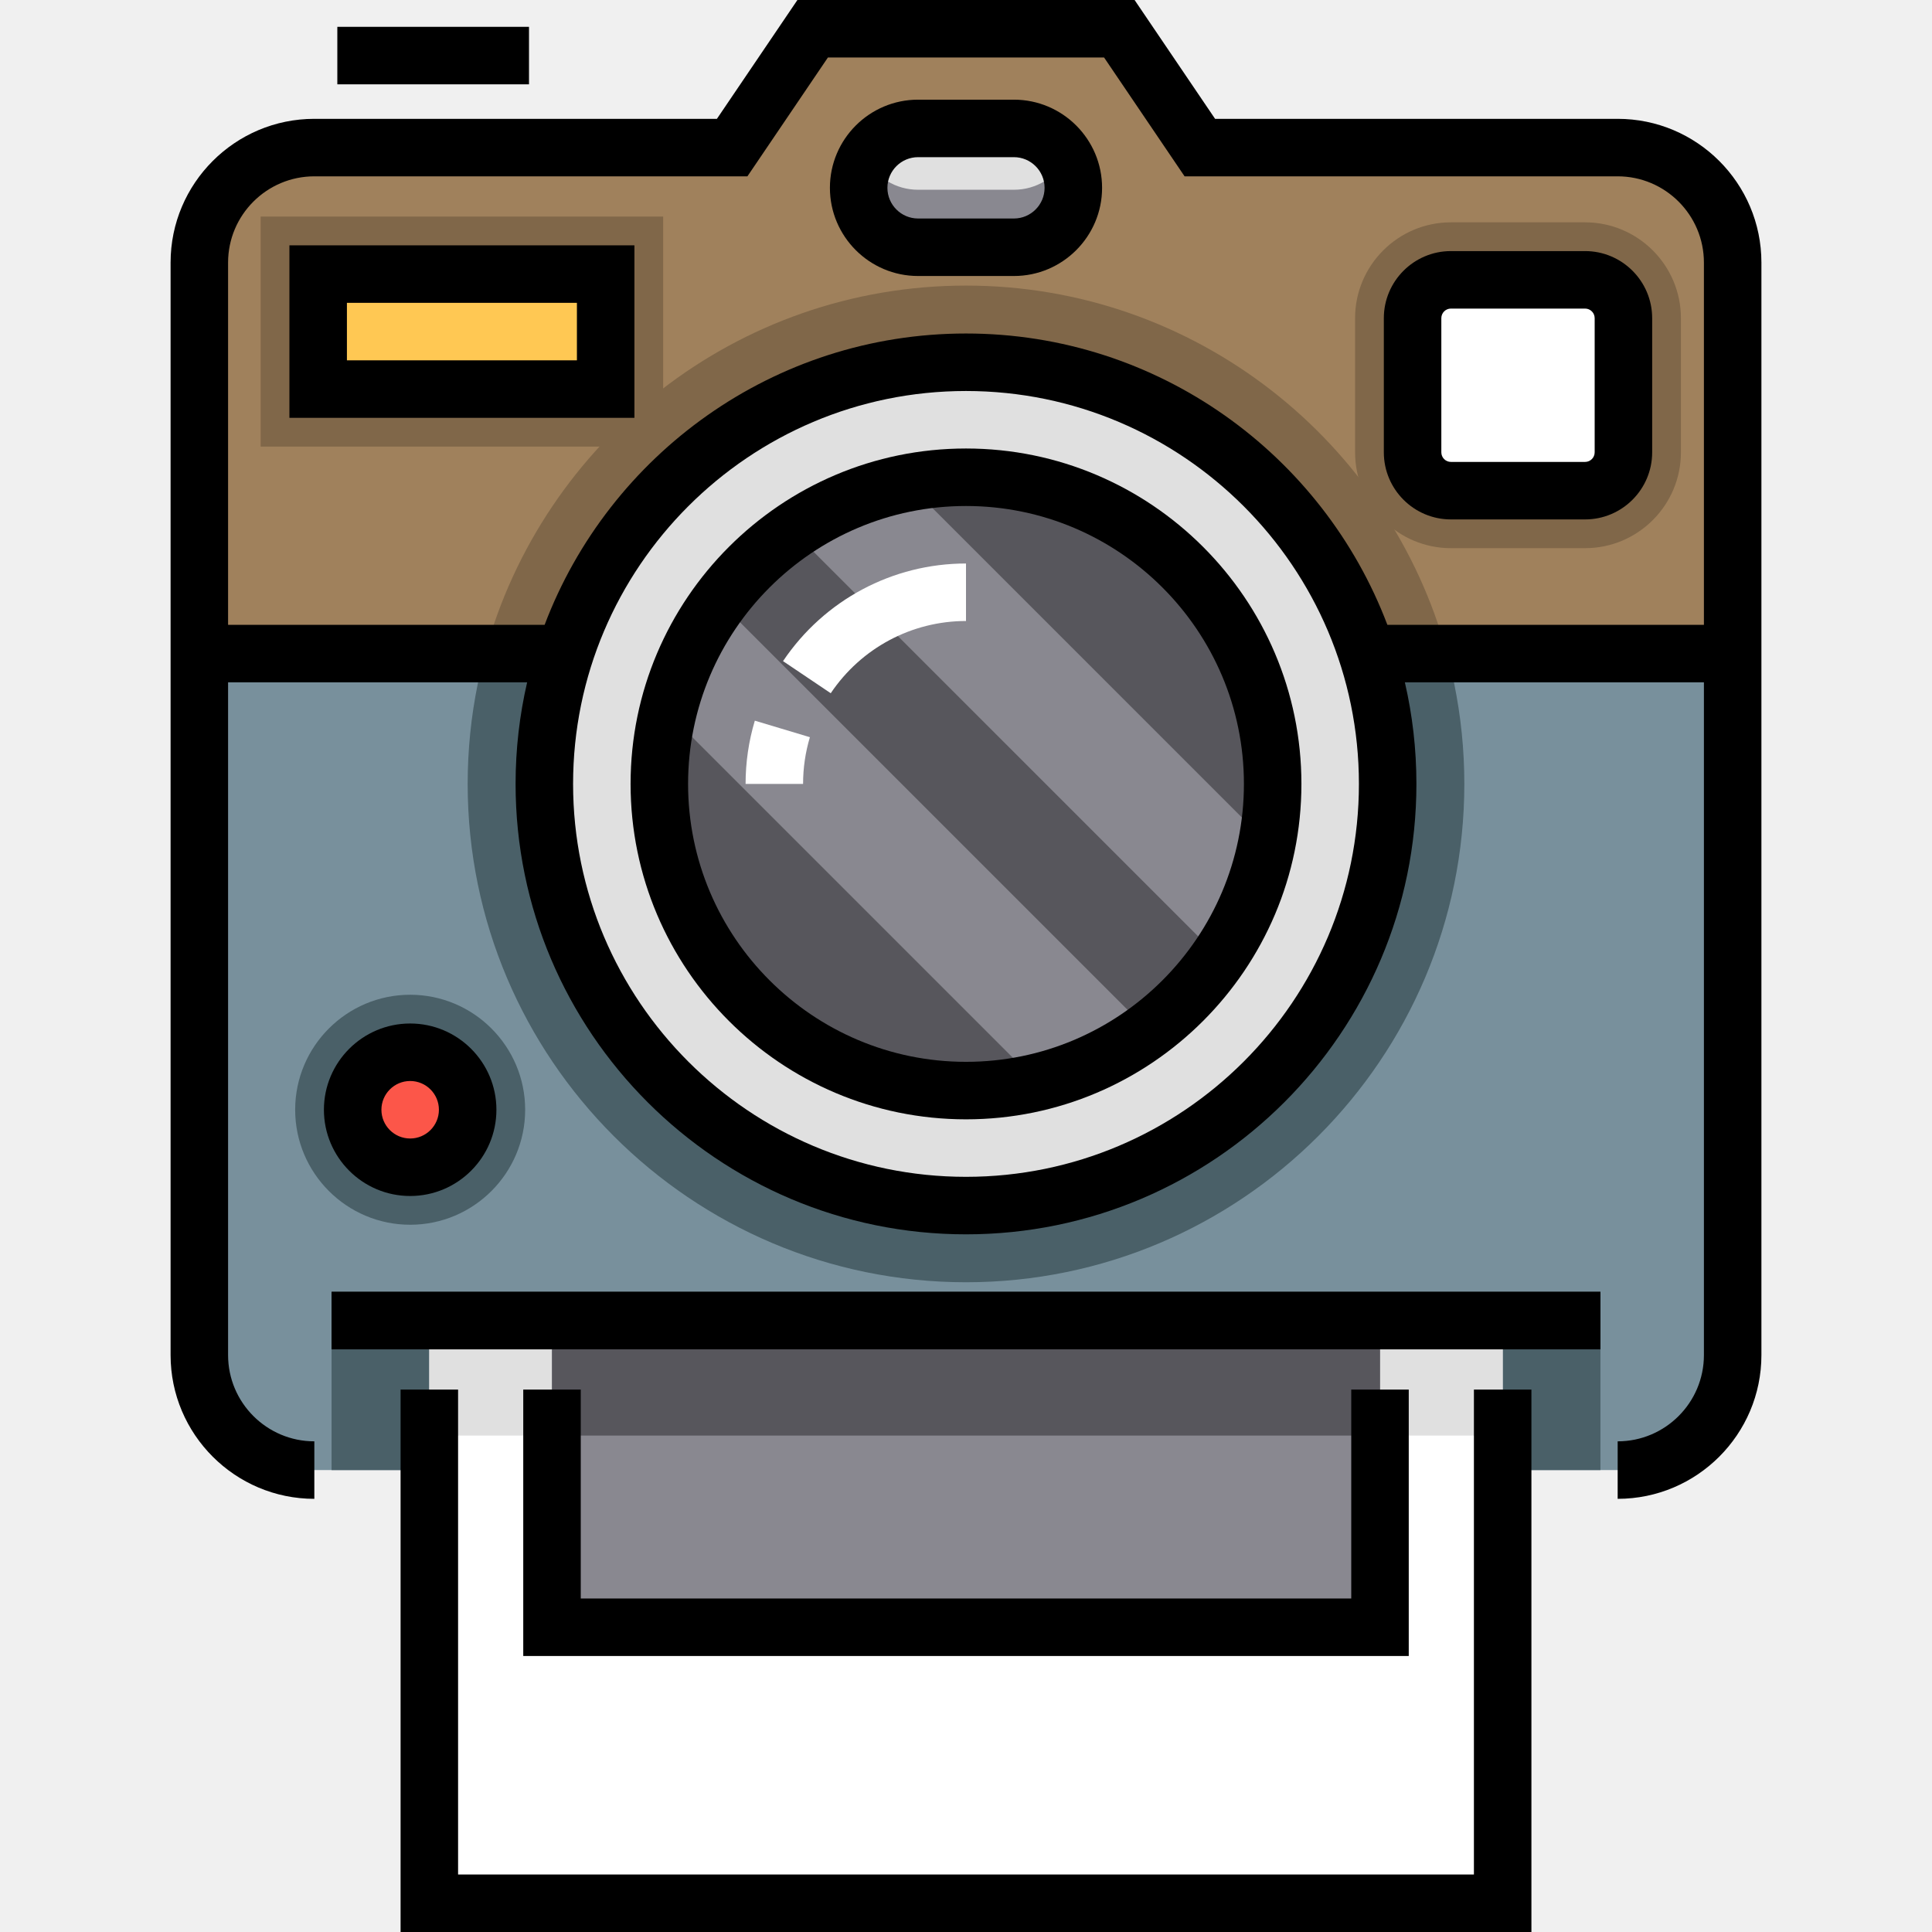
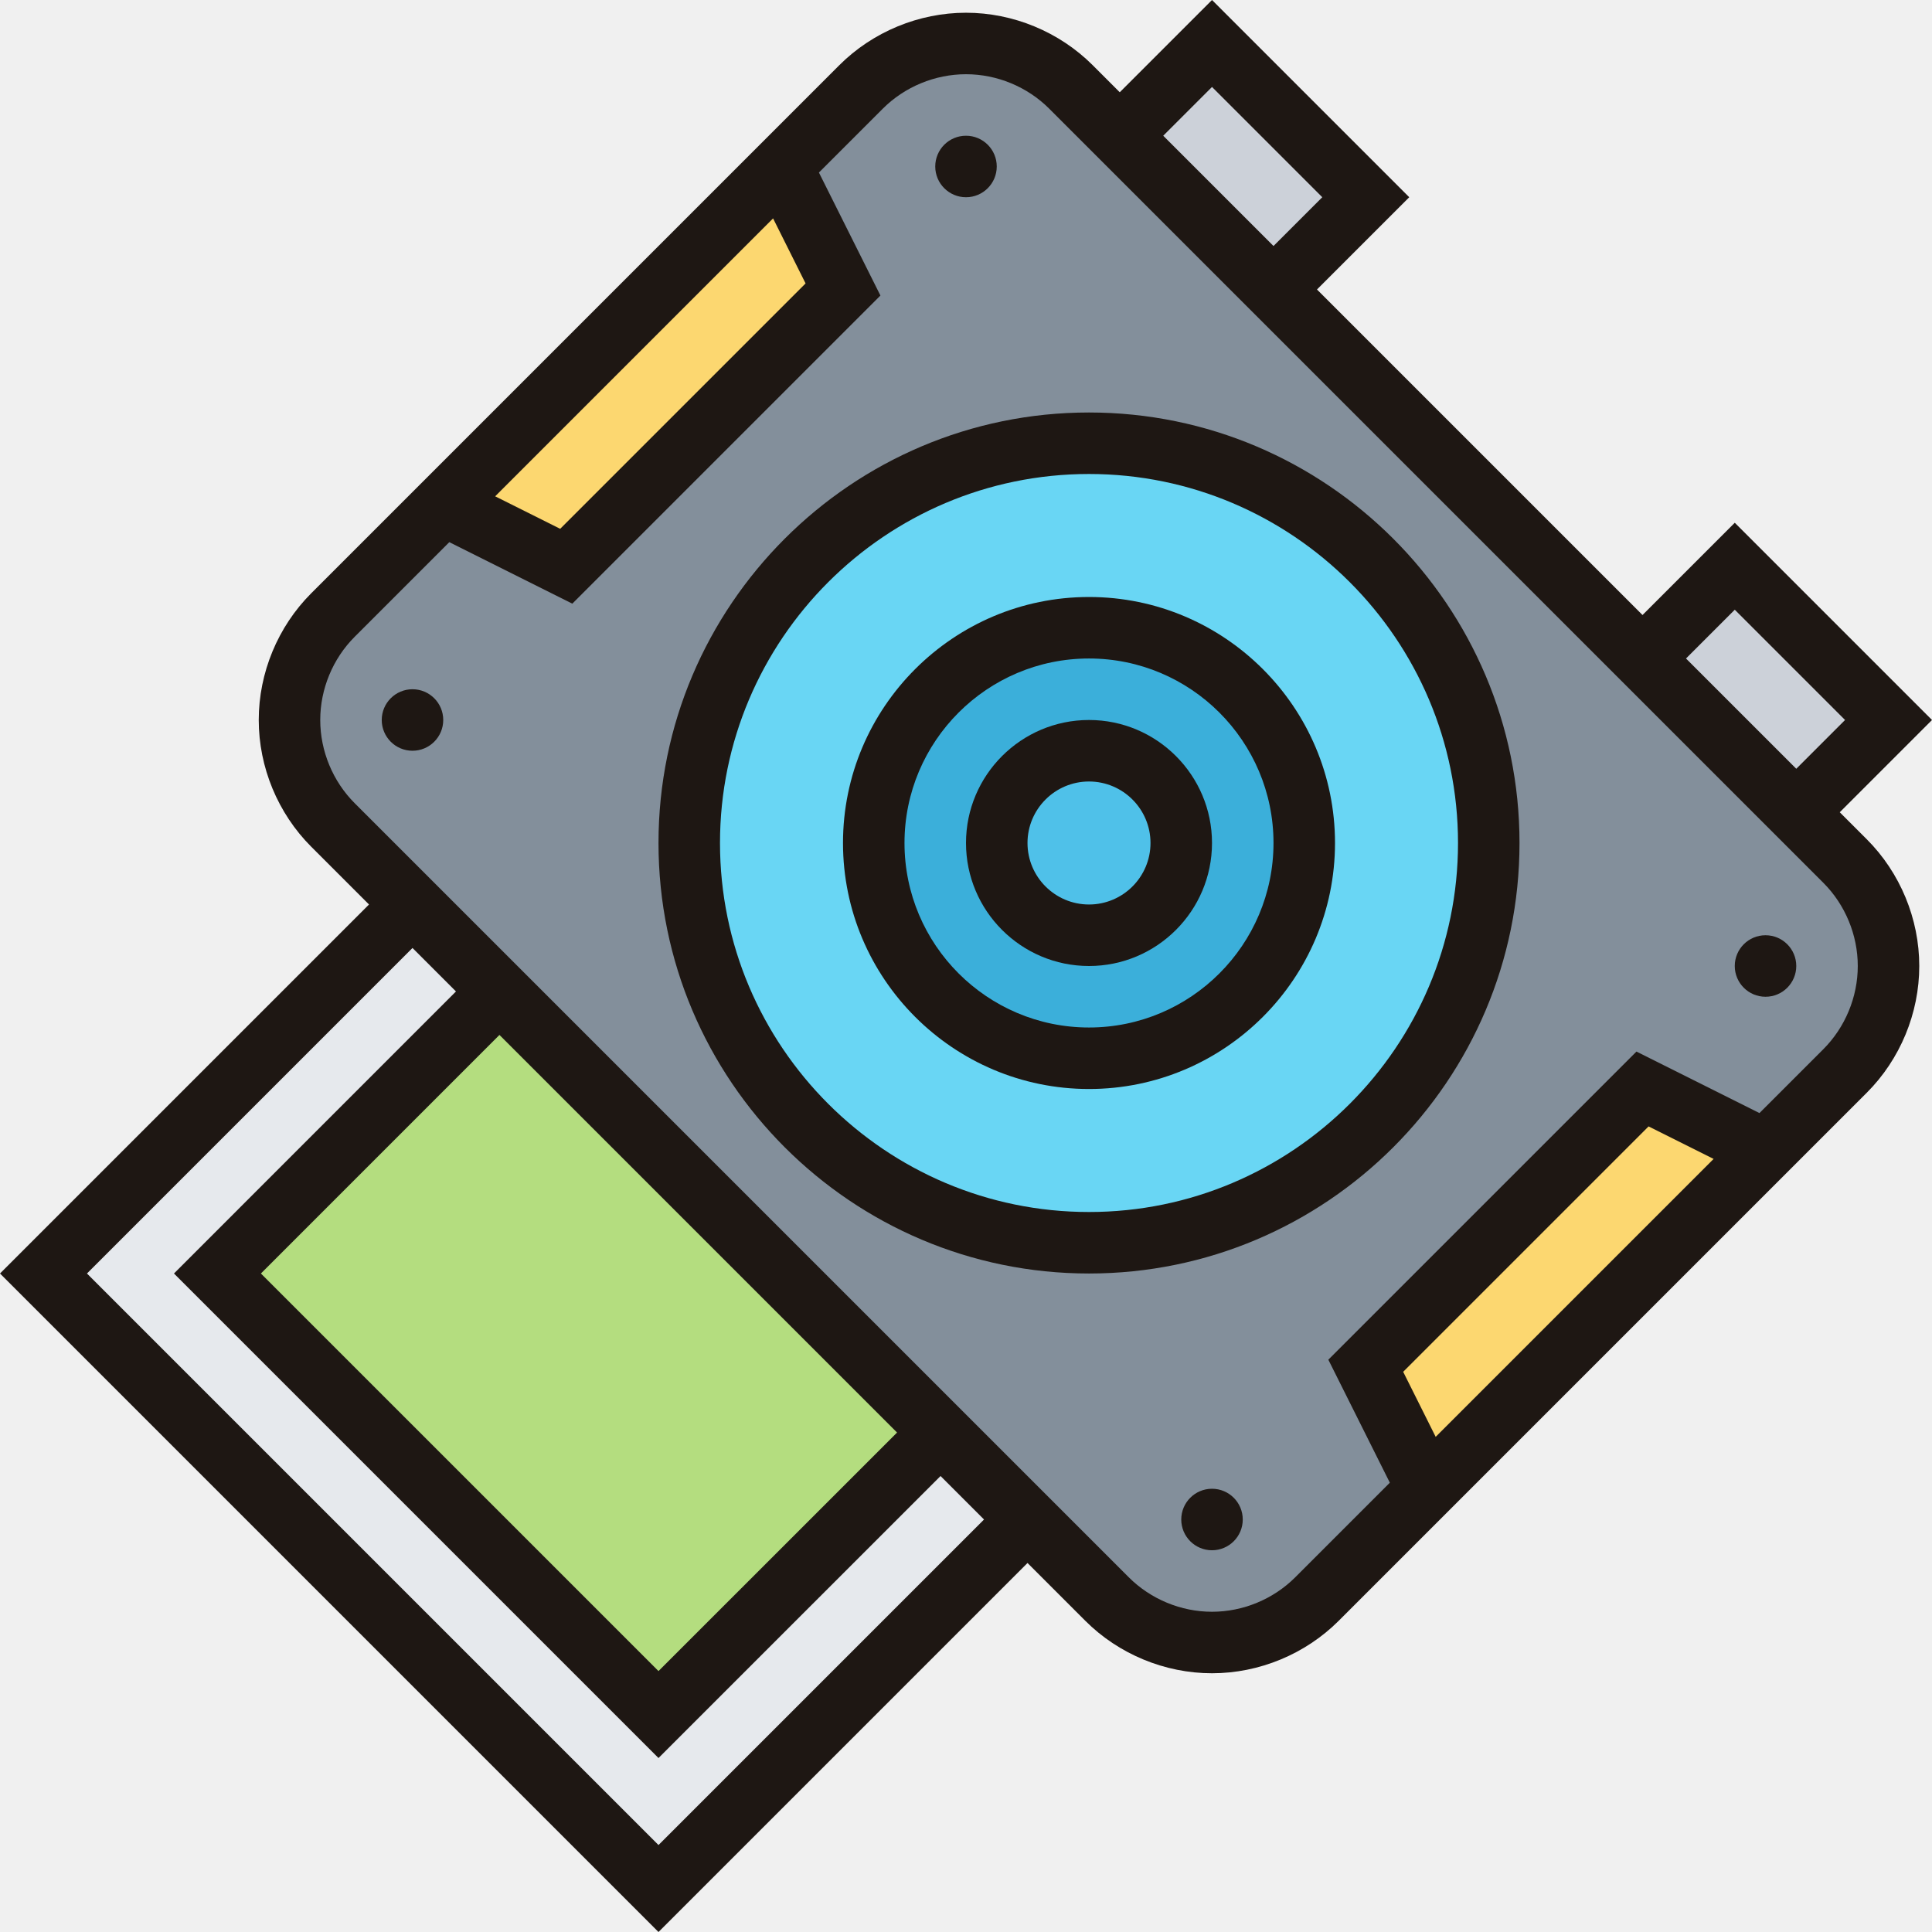
- <svg xmlns="http://www.w3.org/2000/svg" version="1.1" id="Layer_1" x="0px" y="0px" viewBox="0 0 512 512" style="enable-background:new 0 0 512 512;" xml:space="preserve">
-   <path style="fill:#78909C;" d="M428.698,39.111h-110.73L296.635,7.619h-81.27l-21.333,31.492H83.302  c-16.832,0-30.476,13.644-30.476,30.476v289.524c0,16.832,13.644,30.476,30.476,30.476h345.397  c16.832,0,30.476-13.644,30.476-30.476V69.587C459.175,52.755,445.53,39.111,428.698,39.111z" />
-   <path style="fill:#4A6068;" d="M256,339.81c-72.821,0-132.063-59.244-132.063-132.063S183.179,75.683,256,75.683  s132.064,59.244,132.064,132.064S328.821,339.81,256,339.81z" />
-   <path style="fill:#A0815C;" d="M459.175,69.587v103.619H52.825V69.587c0-16.833,13.643-30.476,30.476-30.476h110.73l21.333-31.492  h81.27l21.333,31.492h110.73C445.531,39.111,459.175,52.754,459.175,69.587z" />
-   <path style="fill:#806749;" d="M383.482,173.206H128.518C143.746,117.079,195.129,75.683,256,75.683  S368.254,117.079,383.482,173.206z" />
-   <path style="fill:#E0E0E0;" d="M284.444,49.778L284.444,49.778c0-8.696-7.05-15.746-15.746-15.746h-25.397  c-8.696,0-15.746,7.05-15.746,15.746l0,0c0,8.696,7.05,15.746,15.746,15.746h25.397C277.394,65.524,284.444,58.474,284.444,49.778z" />
-   <rect x="87.873" y="349.968" style="fill:#4A6068;" width="336.254" height="39.619" />
-   <rect x="113.778" y="349.968" style="fill:#FFFFFF;" width="284.444" height="154.413" />
-   <g>
-     <rect x="113.778" y="349.968" style="fill:#E0E0E0;" width="284.444" height="30.476" />
-     <circle style="fill:#E0E0E0;" cx="256" cy="207.746" r="111.746" />
+ <svg xmlns="http://www.w3.org/2000/svg" height="502.624pt" viewBox="0 0 502.624 502.624" width="502.624pt">
+   <path d="m480.031 224.031c7.199 7.199 11.281 17.039 11.281 27.281 0 10.238-4.082 20.078-11.281 27.281l-20.719 20.719-32-16-72 72 16 32-28.719 28.719c-7.203 7.199-17.043 11.281-27.281 11.281-10.242 0-20.082-4.082-27.281-11.281l-201.438-201.438c-7.203-7.203-11.281-17.043-11.281-27.281 0-10.242 4.078-20.082 11.281-27.281l28.719-28.719 32 16 72-72-16-32 20.719-20.719c7.199-7.203 17.039-11.281 27.281-11.281 10.238 0 20.078 4.078 27.281 11.281zm0 0" fill="#838f9b" />
+   <path d="m427.309 171.309 24-24 40 40-24 24zm0 0" fill="#ccd1d9" />
+   <path d="m459.312 299.312-88 88-16-32 72-72zm0 0" fill="#fcd770" />
+   <path d="m283.312 115.312c57.441 0 104 46.559 104 104s-46.559 104-104 104-104-46.559-104-104 46.559-104 104-104zm0 0" fill="#69d6f4" />
+   <path d="m291.309 35.309 24.004-24 39.996 40-24 24zm0 0" fill="#ccd1d9" />
+   <path d="m283.312 163.312c30.961 0 56 25.039 56 56s-25.039 56-56 56-56-25.039-56-56 25.039-56 56-56zm0 0" fill="#3bafda" />
+   <path d="m307.312 219.312c0 13.254-10.746 24-24 24s-24-10.746-24-24 10.746-24 24-24 24 10.746 24 24zm0 0" fill="#4fc1e9" />
+   <path d="m244.672 372.672-137.359-137.359-96 96 160 160 96-96zm0 0" fill="#e6e9ed" />
+   <path d="m56.59 331.309 73.359-73.355 114.719 114.719-73.359 73.359zm0 0" fill="#b4dd7f" />
+   <path d="m203.312 43.312 16 32-72 72-32-16zm0 0" fill="#fcd770" />
+   <g fill="#1e1713">
+     <path d="m478.625 211.312 24-24-51.312-51.312-24 24-84.688-84.688 24-24-51.312-51.312-24 24-7.031-7.031c-8.68-8.68-20.695-13.656-32.969-13.656s-24.289 4.977-32.969 13.656l-137.375 137.375c-8.68 8.68-13.656 20.695-13.656 32.969s4.977 24.289 13.656 32.969l15.031 15.031-96 96 171.312 171.312 96-96 15.031 15.031c8.68 8.68 20.695 13.656 32.969 13.656s24.289-4.977 32.969-13.656l137.375-137.375c8.68-8.68 13.656-20.695 13.656-32.969s-4.977-24.289-13.656-32.969zm-27.312-52.688 28.688 28.688-12.688 12.688-28.688-28.688zm-136-136 28.688 28.688-12.688 12.688-28.688-28.688zm-105.738 51.109-63.84 63.84-16.918-8.453 72.305-72.305zm-38.262 406.266-148.688-148.688 84.688-84.688 11.312 11.312-73.367 73.375 126.055 126.055 73.375-73.367 11.312 11.312zm62.062-107.312-62.062 62.055-103.434-103.43 62.059-62.066zm131.672-15.801 63.84-63.84 16.922 8.457-72.305 72.305zm109.297-83.918-16.609 16.605-32-16-80.16 80.16 16 32-24.605 24.609c-5.703 5.703-13.594 8.969-21.656 8.969-8.066 0-15.953-3.266-21.656-8.969l-201.375-201.375c-5.707-5.703-8.969-13.594-8.969-21.656 0-8.066 3.262-15.953 8.969-21.656l24.605-24.609 32 16 80.16-80.16-16-32 16.609-16.605c5.703-5.707 13.59-8.969 21.656-8.969 8.062 0 15.953 3.262 21.656 8.969l201.375 201.375c5.703 5.703 8.969 13.59 8.969 21.656 0 8.062-3.266 15.953-8.969 21.656zm0 0" />
+     <path d="m283.312 107.312c-61.762 0-112 50.238-112 112 0 61.758 50.238 112 112 112 61.758 0 112-50.242 112-112 0-61.762-50.242-112-112-112zm0 208c-52.938 0-96-43.066-96-96 0-52.938 43.062-96 96-96 52.934 0 96 43.062 96 96 0 52.934-43.066 96-96 96zm0 0" />
+     <path d="m283.312 155.312c-35.289 0-64 28.711-64 64s28.711 64 64 64 64-28.711 64-64-28.711-64-64-64zm0 112c-26.473 0-48-21.527-48-48s21.527-48 48-48 48 21.527 48 48-21.527 48-48 48zm0 0" />
+     <path d="m283.312 187.312c-17.648 0-32 14.352-32 32s14.352 32 32 32 32-14.352 32-32-14.352-32-32-32zm0 48c-8.824 0-16-7.176-16-16s7.176-16 16-16 16 7.176 16 16-7.176 16-16 16zm0 0" />
+     <path d="m323.312 395.312c0 4.418-3.582 8-8 8s-8-3.582-8-8 3.582-8 8-8 8 3.582 8 8zm0 0" />
+     <path d="m115.312 187.312c0 4.418-3.582 8-8 8s-8-3.582-8-8 3.582-8 8-8 8 3.582 8 8zm0 0" />
+     <path d="m467.312 251.312c0 4.418-3.582 8-8 8s-8-3.582-8-8 3.582-8 8-8 8 3.582 8 8zm0 0" />
+     <path d="m259.312 43.312c0 4.418-3.582 8-8 8s-8-3.582-8-8 3.582-8 8-8 8 3.582 8 8zm0 0" />
  </g>
-   <rect id="SVGCleanerId_0" x="87.873" y="342.349" width="336.254" height="15.238" />
-   <rect x="69.079" y="57.397" style="fill:#806749;" width="106.667" height="60.952" />
-   <rect x="84.317" y="72.635" style="fill:#FFC853;" width="76.19" height="30.476" />
-   <path style="fill:#806749;" d="M384.508,145.27c-14.004,0-25.397-11.393-25.397-25.397V84.317c0-14.004,11.393-25.397,25.397-25.397  h35.556c14.004,0,25.397,11.393,25.397,25.397v35.556c0,14.004-11.393,25.397-25.397,25.397H384.508z" />
-   <path style="fill:#FFFFFF;" d="M420.064,130.032h-35.556c-5.611,0-10.159-4.548-10.159-10.159V84.317  c0-5.611,4.548-10.159,10.159-10.159h35.556c5.611,0,10.159,4.548,10.159,10.159v35.556  C430.222,125.484,425.674,130.032,420.064,130.032z" />
-   <path style="fill:#4A6068;" d="M108.698,324.571c-16.805,0-30.476-13.672-30.476-30.476s13.672-30.476,30.476-30.476  s30.476,13.672,30.476,30.476S125.503,324.571,108.698,324.571z" />
-   <circle style="fill:#FC5649;" cx="108.698" cy="294.095" r="15.238" />
-   <circle style="fill:#57565C;" cx="256" cy="207.746" r="81.27" />
-   <g>
-     <path style="fill:#898890;" d="M268.698,50.286h-25.397c-5.932,0-11.091-3.282-13.776-8.127c-1.253,2.258-1.97,4.854-1.97,7.619   l0,0c0,8.696,7.05,15.746,15.746,15.746h25.397c8.696,0,15.746-7.05,15.746-15.746l0,0c0-2.765-0.718-5.361-1.97-7.619   C279.79,47.003,274.63,50.286,268.698,50.286z" />
-     <rect x="146.286" y="349.968" style="fill:#898890;" width="219.429" height="81.27" />
-   </g>
-   <rect x="146.286" y="349.968" style="fill:#57565C;" width="219.429" height="30.476" />
-   <g>
-     <path style="fill:#898890;" d="M335.777,223.309c-2.154,11.093-6.563,21.384-12.729,30.364L210.072,140.698   c8.98-6.166,19.271-10.575,30.364-12.729L335.777,223.309z" />
-     <path style="fill:#898890;" d="M304.305,273.107c-8.645,6.4-18.611,11.124-29.399,13.694l-97.961-97.961   c2.57-10.789,7.294-20.754,13.694-29.399L304.305,273.107z" />
-   </g>
-   <path style="fill:#FFFFFF;" d="M212.825,207.746h-15.238c0-5.7,0.825-11.339,2.45-16.76l14.595,4.378  C213.434,199.364,212.825,203.529,212.825,207.746z M220.153,183.713l-12.643-8.508c10.902-16.199,29.03-25.871,48.49-25.871v15.238  C241.619,164.571,228.218,171.726,220.153,183.713z" />
-   <path d="M428.698,31.492H322.01L300.677,0h-89.353l-21.333,31.492H83.302c-21.006,0-38.095,17.089-38.095,38.095v289.524  c0,21.006,17.089,38.095,38.095,38.095v-15.238c-12.603,0-22.857-10.253-22.857-22.857V180.825h79.251  c-2.002,8.654-3.061,17.666-3.061,26.921c0,65.818,53.547,119.365,119.365,119.365s119.365-53.547,119.365-119.365  c0-9.255-1.059-18.266-3.061-26.921h79.251v178.286c0,12.604-10.254,22.857-22.857,22.857v15.238  c21.006,0,38.095-17.089,38.095-38.095V69.587C466.794,48.581,449.705,31.492,428.698,31.492z M256,311.873  c-57.416,0-104.127-46.711-104.127-104.127S198.584,103.619,256,103.619s104.127,46.711,104.127,104.127  S313.416,311.873,256,311.873z M367.669,165.587C350.595,120.514,306.984,88.381,256,88.381s-94.595,32.133-111.669,77.206H60.444  v-96c0-12.604,10.254-22.857,22.857-22.857h114.772l21.333-31.492h73.187l21.333,31.492h114.771  c12.603,0,22.857,10.253,22.857,22.857v96H367.669z" />
-   <g>
-     <rect id="SVGCleanerId_0_1_" x="87.873" y="342.349" width="336.254" height="15.238" />
-   </g>
-   <polygon points="390.603,496.762 121.397,496.762 121.397,368.254 106.159,368.254 106.159,512 405.841,512 405.841,368.254   390.603,368.254 " />
-   <path d="M76.698,110.73h91.429V65.016H76.698V110.73z M91.937,80.254h60.952v15.238H91.937V80.254z" />
-   <path d="M420.064,66.54h-35.556c-9.802,0-17.778,7.976-17.778,17.778v35.556c0,9.802,7.976,17.778,17.778,17.778h35.556  c9.802,0,17.778-7.976,17.778-17.778V84.317C437.841,74.515,429.866,66.54,420.064,66.54z M422.603,119.873  c0,1.4-1.139,2.54-2.54,2.54h-35.556c-1.401,0-2.54-1.14-2.54-2.54V84.317c0-1.4,1.139-2.54,2.54-2.54h35.556  c1.401,0,2.54,1.14,2.54,2.54V119.873z" />
-   <rect x="89.397" y="7.111" width="50.794" height="15.238" />
-   <path d="M108.698,316.952c12.603,0,22.857-10.253,22.857-22.857c0-12.604-10.254-22.857-22.857-22.857s-22.857,10.253-22.857,22.857  C85.841,306.699,96.095,316.952,108.698,316.952z M108.698,286.476c4.202,0,7.619,3.417,7.619,7.619  c0,4.202-3.417,7.619-7.619,7.619s-7.619-3.417-7.619-7.619C101.079,289.894,104.497,286.476,108.698,286.476z" />
-   <path d="M256,118.857c-49.014,0-88.889,39.875-88.889,88.889s39.875,88.889,88.889,88.889s88.889-39.875,88.889-88.889  S305.014,118.857,256,118.857z M256,281.397c-40.612,0-73.651-33.039-73.651-73.651s33.039-73.651,73.651-73.651  s73.651,33.039,73.651,73.651S296.612,281.397,256,281.397z" />
-   <path d="M268.698,26.413h-25.397c-12.884,0-23.365,10.482-23.365,23.365s10.481,23.365,23.365,23.365h25.397  c12.884,0,23.365-10.482,23.365-23.365S281.583,26.413,268.698,26.413z M268.698,57.905h-25.397c-4.481,0-8.127-3.646-8.127-8.127  s3.646-8.127,8.127-8.127h25.397c4.481,0,8.127,3.646,8.127,8.127S273.179,57.905,268.698,57.905z" />
-   <polygon points="138.667,368.254 138.667,438.857 373.333,438.857 373.333,368.254 358.095,368.254 358.095,423.619   153.905,423.619 153.905,368.254 " />
-   <g>
- </g>
-   <g>
- </g>
-   <g>
- </g>
-   <g>
- </g>
-   <g>
- </g>
-   <g>
- </g>
-   <g>
- </g>
-   <g>
- </g>
-   <g>
- </g>
-   <g>
- </g>
-   <g>
- </g>
-   <g>
- </g>
-   <g>
- </g>
-   <g>
- </g>
-   <g>
- </g>
</svg>
